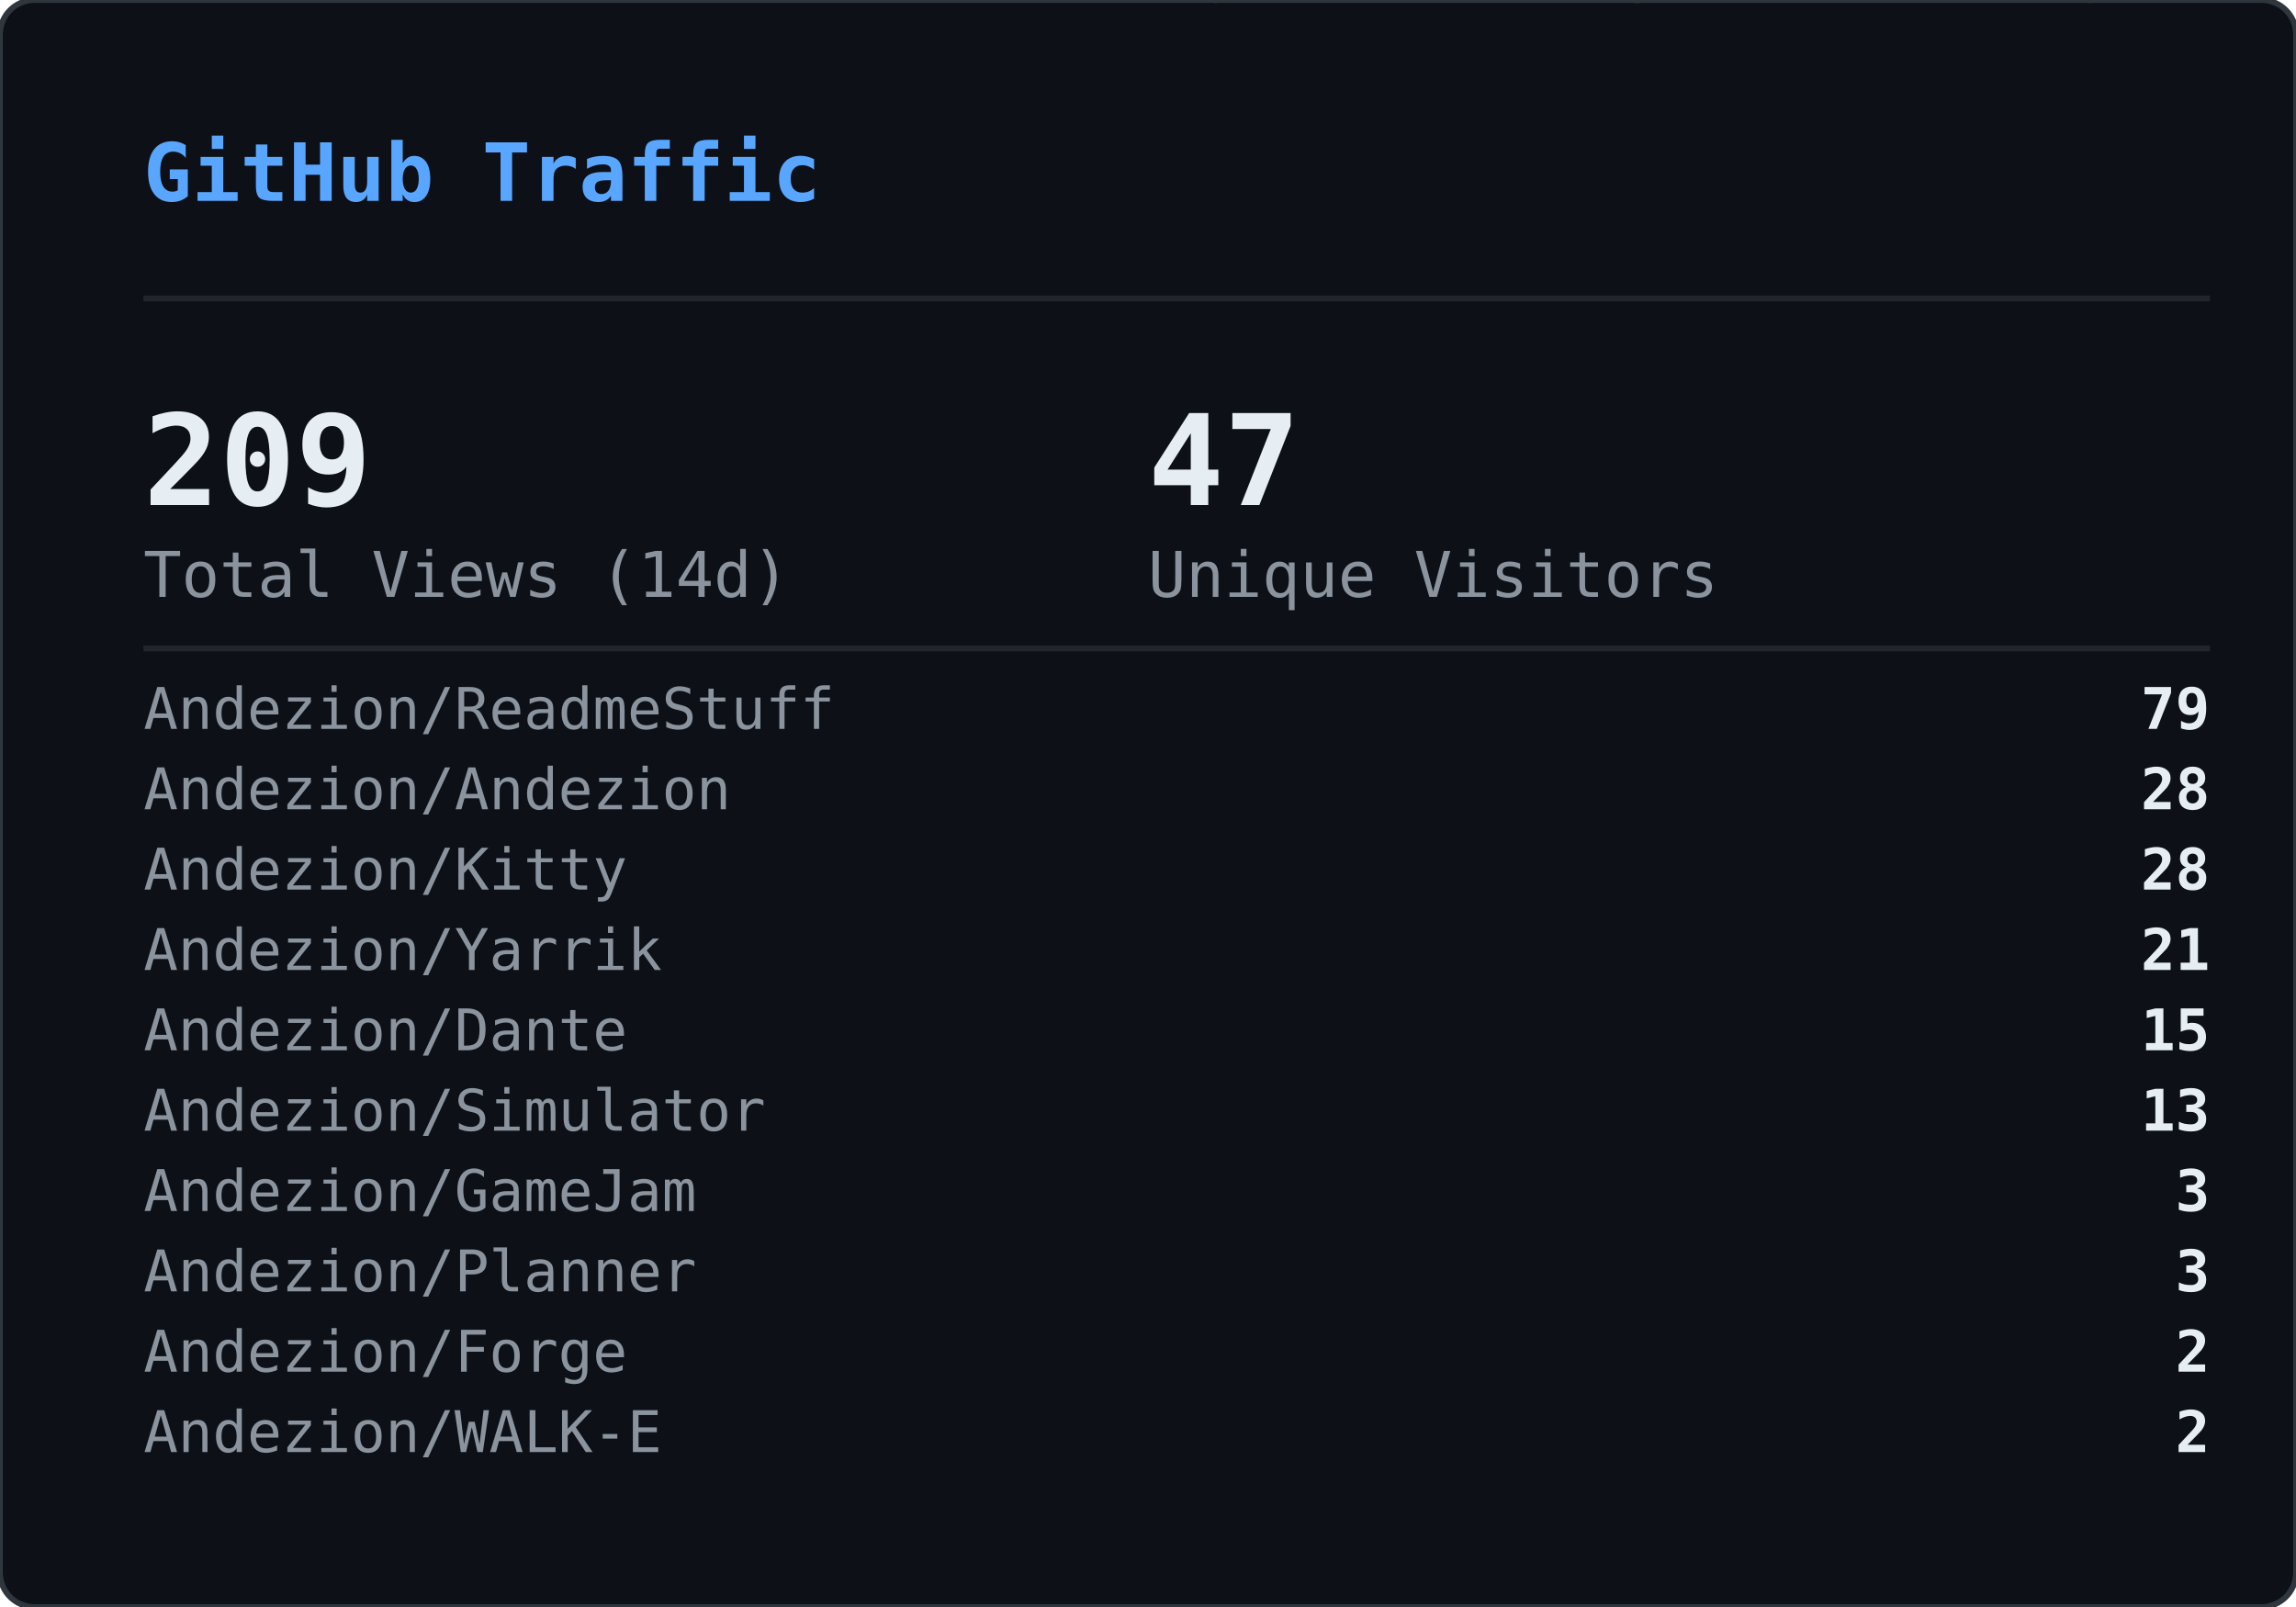
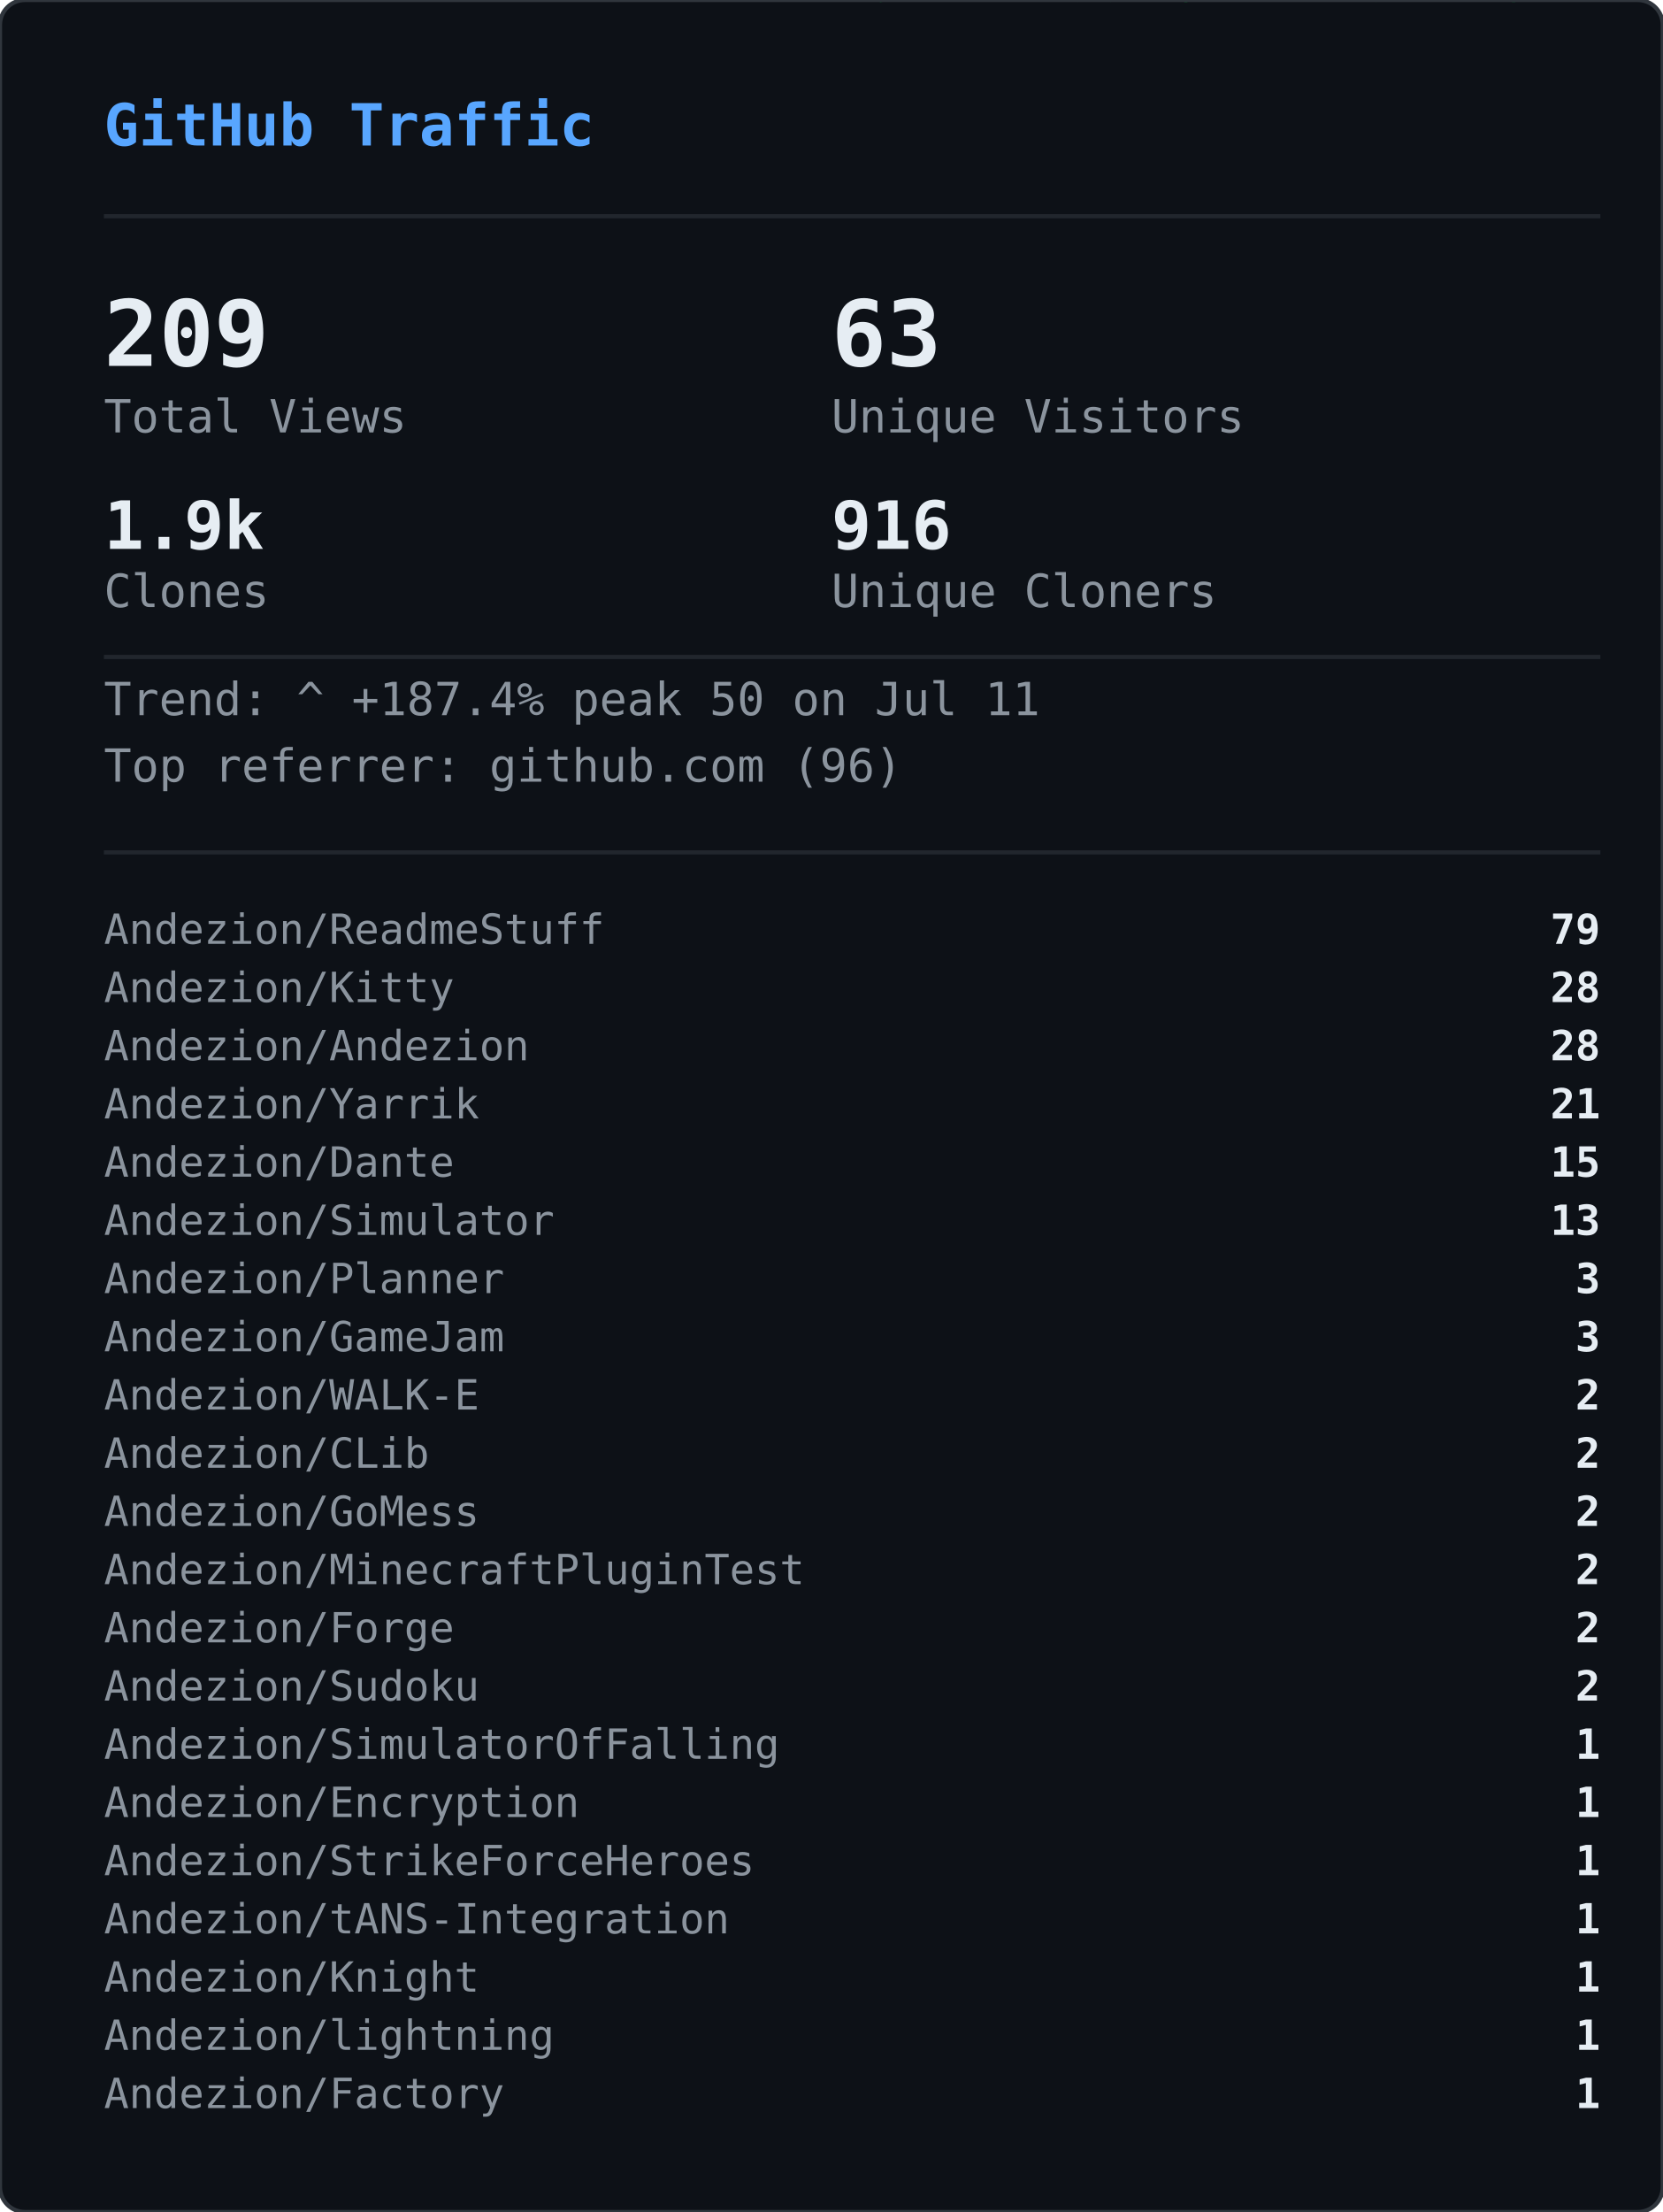
- <svg xmlns="http://www.w3.org/2000/svg" width="400" height="280" viewBox="0 0 400 280">
+ <svg xmlns="http://www.w3.org/2000/svg" width="400" height="532" viewBox="0 0 400 532">
  <defs>
    <clipPath id="gvs-clip">
-       <rect width="400" height="280" rx="6" />
+       <rect width="400" height="532" rx="6" />
    </clipPath>
  </defs>
-   <rect width="400" height="280" rx="6" fill="#0d1117" />
+   <rect width="400" height="532" rx="6" fill="#0d1117" />
  <g clip-path="url(#gvs-clip)">
    <g opacity="0.22">
-       <style>@keyframes gvs0{from{transform:translateY(-88px)}to{transform:translateY(294px)}}@keyframes gvs1{from{transform:translateY(-46px)}to{transform:translateY(294px)}}@keyframes gvs2{from{transform:translateY(-46px)}to{transform:translateY(294px)}}@keyframes gvs3{from{transform:translateY(-46px)}to{transform:translateY(294px)}}@keyframes gvs4{from{transform:translateY(-46px)}to{transform:translateY(294px)}}@keyframes gvs5{from{transform:translateY(-46px)}to{transform:translateY(294px)}}@keyframes gvs6{from{transform:translateY(-46px)}to{transform:translateY(294px)}}@keyframes gvs7{from{transform:translateY(-46px)}to{transform:translateY(294px)}}@keyframes gvs8{from{transform:translateY(-46px)}to{transform:translateY(294px)}}@keyframes gvs9{from{transform:translateY(-46px)}to{transform:translateY(294px)}}@keyframes gvs10{from{transform:translateY(-46px)}to{transform:translateY(294px)}}@keyframes gvs11{from{transform:translateY(-46px)}to{transform:translateY(294px)}}@keyframes gvs12{from{transform:translateY(-46px)}to{transform:translateY(294px)}}@keyframes gvs13{from{transform:translateY(-46px)}to{transform:translateY(294px)}}@keyframes gvs14{from{transform:translateY(-46px)}to{transform:translateY(294px)}}@keyframes gvs15{from{transform:translateY(-46px)}to{transform:translateY(294px)}}@keyframes gvs16{from{transform:translateY(-46px)}to{transform:translateY(294px)}}@keyframes gvs17{from{transform:translateY(-46px)}to{transform:translateY(294px)}}@keyframes gvs18{from{transform:translateY(-46px)}to{transform:translateY(294px)}}@keyframes gvs19{from{transform:translateY(-46px)}to{transform:translateY(294px)}}@keyframes gvs20{from{transform:translateY(-46px)}to{transform:translateY(294px)}}@keyframes gvs21{from{transform:translateY(-46px)}to{transform:translateY(294px)}}@keyframes gvs22{from{transform:translateY(-46px)}to{transform:translateY(294px)}}@keyframes gvs23{from{transform:translateY(-46px)}to{transform:translateY(294px)}}@keyframes gvs24{from{transform:translateY(-46px)}to{transform:translateY(294px)}}@keyframes gvs25{from{transform:translateY(-46px)}to{transform:translateY(294px)}}@keyframes gvs26{from{transform:translateY(-46px)}to{transform:translateY(294px)}}@keyframes gvs27{from{transform:translateY(-46px)}to{transform:translateY(294px)}}@keyframes gvs28{from{transform:translateY(-46px)}to{transform:translateY(294px)}}@keyframes gvs29{from{transform:translateY(-46px)}to{transform:translateY(294px)}}</style>
+       <style>@keyframes gvs0{from{transform:translateY(-88px)}to{transform:translateY(546px)}}@keyframes gvs1{from{transform:translateY(-46px)}to{transform:translateY(546px)}}@keyframes gvs2{from{transform:translateY(-46px)}to{transform:translateY(546px)}}@keyframes gvs3{from{transform:translateY(-46px)}to{transform:translateY(546px)}}@keyframes gvs4{from{transform:translateY(-46px)}to{transform:translateY(546px)}}@keyframes gvs5{from{transform:translateY(-46px)}to{transform:translateY(546px)}}@keyframes gvs6{from{transform:translateY(-46px)}to{transform:translateY(546px)}}@keyframes gvs7{from{transform:translateY(-46px)}to{transform:translateY(546px)}}@keyframes gvs8{from{transform:translateY(-46px)}to{transform:translateY(546px)}}@keyframes gvs9{from{transform:translateY(-46px)}to{transform:translateY(546px)}}@keyframes gvs10{from{transform:translateY(-46px)}to{transform:translateY(546px)}}@keyframes gvs11{from{transform:translateY(-46px)}to{transform:translateY(546px)}}@keyframes gvs12{from{transform:translateY(-46px)}to{transform:translateY(546px)}}@keyframes gvs13{from{transform:translateY(-46px)}to{transform:translateY(546px)}}@keyframes gvs14{from{transform:translateY(-46px)}to{transform:translateY(546px)}}@keyframes gvs15{from{transform:translateY(-46px)}to{transform:translateY(546px)}}@keyframes gvs16{from{transform:translateY(-46px)}to{transform:translateY(546px)}}@keyframes gvs17{from{transform:translateY(-46px)}to{transform:translateY(546px)}}@keyframes gvs18{from{transform:translateY(-46px)}to{transform:translateY(546px)}}@keyframes gvs19{from{transform:translateY(-46px)}to{transform:translateY(546px)}}@keyframes gvs20{from{transform:translateY(-46px)}to{transform:translateY(546px)}}@keyframes gvs21{from{transform:translateY(-46px)}to{transform:translateY(546px)}}@keyframes gvs22{from{transform:translateY(-46px)}to{transform:translateY(546px)}}@keyframes gvs23{from{transform:translateY(-46px)}to{transform:translateY(546px)}}@keyframes gvs24{from{transform:translateY(-46px)}to{transform:translateY(546px)}}@keyframes gvs25{from{transform:translateY(-46px)}to{transform:translateY(546px)}}@keyframes gvs26{from{transform:translateY(-46px)}to{transform:translateY(546px)}}@keyframes gvs27{from{transform:translateY(-46px)}to{transform:translateY(546px)}}@keyframes gvs28{from{transform:translateY(-46px)}to{transform:translateY(546px)}}@keyframes gvs29{from{transform:translateY(-46px)}to{transform:translateY(546px)}}</style>
      <g style="animation:gvs0 1.67s linear infinite;animation-delay:-0.05s">
        <text x="296" y="0" font-family="monospace" font-size="12" fill="#00ff41">0</text>
        <text x="296" y="-14" font-family="monospace" font-size="12" fill="#00ff41" opacity="0.86">ﾂ</text>
        <text x="296" y="-28" font-family="monospace" font-size="12" fill="#00ff41" opacity="0.71">ｯ</text>
        <text x="296" y="-42" font-family="monospace" font-size="12" fill="#00ff41" opacity="0.57">ﾊ</text>
        <text x="296" y="-56" font-family="monospace" font-size="12" fill="#00ff41" opacity="0.43">ﾃ</text>
        <text x="296" y="-70" font-family="monospace" font-size="12" fill="#00ff41" opacity="0.29">ﾕ</text>
        <text x="296" y="-84" font-family="monospace" font-size="12" fill="#00ff41" opacity="0.14">ﾂ</text>
      </g>
      <g style="animation:gvs1 2.72s linear infinite;animation-delay:-1.68s">
        <text x="265" y="0" font-family="monospace" font-size="12" fill="#00ff41">ﾗ</text>
        <text x="265" y="-14" font-family="monospace" font-size="12" fill="#00ff41" opacity="0.75">ﾁ</text>
        <text x="265" y="-28" font-family="monospace" font-size="12" fill="#00ff41" opacity="0.50">ﾂ</text>
        <text x="265" y="-42" font-family="monospace" font-size="12" fill="#00ff41" opacity="0.25">ｳ</text>
      </g>
      <g style="animation:gvs2 3.03s linear infinite;animation-delay:-1.66s">
        <text x="209" y="0" font-family="monospace" font-size="12" fill="#00ff41">ｬ</text>
        <text x="209" y="-14" font-family="monospace" font-size="12" fill="#00ff41" opacity="0.75">ﾘ</text>
        <text x="209" y="-28" font-family="monospace" font-size="12" fill="#00ff41" opacity="0.50">1</text>
        <text x="209" y="-42" font-family="monospace" font-size="12" fill="#00ff41" opacity="0.25">ｬ</text>
      </g>
      <g style="animation:gvs3 2.69s linear infinite;animation-delay:-1.87s">
        <text x="281" y="0" font-family="monospace" font-size="12" fill="#00ff41">ｮ</text>
        <text x="281" y="-14" font-family="monospace" font-size="12" fill="#00ff41" opacity="0.75">ｴ</text>
        <text x="281" y="-28" font-family="monospace" font-size="12" fill="#00ff41" opacity="0.50">0</text>
        <text x="281" y="-42" font-family="monospace" font-size="12" fill="#00ff41" opacity="0.25">1</text>
      </g>
      <g style="animation:gvs4 2.88s linear infinite;animation-delay:-1.34s">
        <text x="353" y="0" font-family="monospace" font-size="12" fill="#00ff41">ｽ</text>
        <text x="353" y="-14" font-family="monospace" font-size="12" fill="#00ff41" opacity="0.75">4</text>
        <text x="353" y="-28" font-family="monospace" font-size="12" fill="#00ff41" opacity="0.50">ﾔ</text>
        <text x="353" y="-42" font-family="monospace" font-size="12" fill="#00ff41" opacity="0.25">5</text>
      </g>
      <g style="animation:gvs5 3.05s linear infinite;animation-delay:-2.98s">
        <text x="169" y="0" font-family="monospace" font-size="12" fill="#00ff41">ﾏ</text>
        <text x="169" y="-14" font-family="monospace" font-size="12" fill="#00ff41" opacity="0.75">ｮ</text>
        <text x="169" y="-28" font-family="monospace" font-size="12" fill="#00ff41" opacity="0.50">ｧ</text>
        <text x="169" y="-42" font-family="monospace" font-size="12" fill="#00ff41" opacity="0.25">ｩ</text>
      </g>
      <g style="animation:gvs6 3.03s linear infinite;animation-delay:-1.35s">
        <text x="113" y="0" font-family="monospace" font-size="12" fill="#00ff41">4</text>
        <text x="113" y="-14" font-family="monospace" font-size="12" fill="#00ff41" opacity="0.75">ﾈ</text>
        <text x="113" y="-28" font-family="monospace" font-size="12" fill="#00ff41" opacity="0.50">ｼ</text>
        <text x="113" y="-42" font-family="monospace" font-size="12" fill="#00ff41" opacity="0.25">ﾖ</text>
      </g>
      <g style="animation:gvs7 2.40s linear infinite;animation-delay:-0.96s">
        <text x="313" y="0" font-family="monospace" font-size="12" fill="#00ff41">ﾐ</text>
        <text x="313" y="-14" font-family="monospace" font-size="12" fill="#00ff41" opacity="0.75">0</text>
        <text x="313" y="-28" font-family="monospace" font-size="12" fill="#00ff41" opacity="0.50">ﾁ</text>
        <text x="313" y="-42" font-family="monospace" font-size="12" fill="#00ff41" opacity="0.25">ﾊ</text>
      </g>
      <g style="animation:gvs8 2.71s linear infinite;animation-delay:-1.26s">
        <text x="129" y="0" font-family="monospace" font-size="12" fill="#00ff41">ｾ</text>
        <text x="129" y="-14" font-family="monospace" font-size="12" fill="#00ff41" opacity="0.75">ｿ</text>
        <text x="129" y="-28" font-family="monospace" font-size="12" fill="#00ff41" opacity="0.50">ｧ</text>
        <text x="129" y="-42" font-family="monospace" font-size="12" fill="#00ff41" opacity="0.25">ﾐ</text>
      </g>
      <g style="animation:gvs9 3.12s linear infinite;animation-delay:-1.28s">
        <text x="201" y="0" font-family="monospace" font-size="12" fill="#00ff41">ｫ</text>
        <text x="201" y="-14" font-family="monospace" font-size="12" fill="#00ff41" opacity="0.75">ﾕ</text>
        <text x="201" y="-28" font-family="monospace" font-size="12" fill="#00ff41" opacity="0.50">ﾛ</text>
        <text x="201" y="-42" font-family="monospace" font-size="12" fill="#00ff41" opacity="0.25">ﾀ</text>
      </g>
      <g style="animation:gvs10 2.42s linear infinite;animation-delay:-0.51s">
        <text x="273" y="0" font-family="monospace" font-size="12" fill="#00ff41">ｭ</text>
        <text x="273" y="-14" font-family="monospace" font-size="12" fill="#00ff41" opacity="0.75">ﾏ</text>
        <text x="273" y="-28" font-family="monospace" font-size="12" fill="#00ff41" opacity="0.50">1</text>
        <text x="273" y="-42" font-family="monospace" font-size="12" fill="#00ff41" opacity="0.25">7</text>
      </g>
      <g style="animation:gvs11 1.93s linear infinite;animation-delay:-1.90s">
        <text x="89" y="0" font-family="monospace" font-size="12" fill="#00ff41">ｶ</text>
        <text x="89" y="-14" font-family="monospace" font-size="12" fill="#00ff41" opacity="0.75">ﾛ</text>
        <text x="89" y="-28" font-family="monospace" font-size="12" fill="#00ff41" opacity="0.50">ﾉ</text>
        <text x="89" y="-42" font-family="monospace" font-size="12" fill="#00ff41" opacity="0.25">ﾎ</text>
      </g>
      <g style="animation:gvs12 2.03s linear infinite;animation-delay:-0.87s">
        <text x="33" y="0" font-family="monospace" font-size="12" fill="#00ff41">3</text>
        <text x="33" y="-14" font-family="monospace" font-size="12" fill="#00ff41" opacity="0.75">ｵ</text>
        <text x="33" y="-28" font-family="monospace" font-size="12" fill="#00ff41" opacity="0.50">ﾑ</text>
        <text x="33" y="-42" font-family="monospace" font-size="12" fill="#00ff41" opacity="0.25">0</text>
      </g>
      <g style="animation:gvs13 1.99s linear infinite;animation-delay:-0.99s">
        <text x="361" y="0" font-family="monospace" font-size="12" fill="#00ff41">ｵ</text>
        <text x="361" y="-14" font-family="monospace" font-size="12" fill="#00ff41" opacity="0.75">1</text>
        <text x="361" y="-28" font-family="monospace" font-size="12" fill="#00ff41" opacity="0.50">ﾄ</text>
        <text x="361" y="-42" font-family="monospace" font-size="12" fill="#00ff41" opacity="0.25">ﾄ</text>
      </g>
      <g style="animation:gvs14 1.69s linear infinite;animation-delay:-1.24s">
        <text x="177" y="0" font-family="monospace" font-size="12" fill="#00ff41">ﾒ</text>
        <text x="177" y="-14" font-family="monospace" font-size="12" fill="#00ff41" opacity="0.75">ﾓ</text>
        <text x="177" y="-28" font-family="monospace" font-size="12" fill="#00ff41" opacity="0.50">ﾝ</text>
        <text x="177" y="-42" font-family="monospace" font-size="12" fill="#00ff41" opacity="0.25">ﾔ</text>
      </g>
      <g style="animation:gvs15 3.00s linear infinite;animation-delay:-1.14s">
        <text x="249" y="0" font-family="monospace" font-size="12" fill="#00ff41">7</text>
        <text x="249" y="-14" font-family="monospace" font-size="12" fill="#00ff41" opacity="0.75">ｿ</text>
        <text x="249" y="-28" font-family="monospace" font-size="12" fill="#00ff41" opacity="0.50">8</text>
        <text x="249" y="-42" font-family="monospace" font-size="12" fill="#00ff41" opacity="0.25">ﾜ</text>
      </g>
      <g style="animation:gvs16 3.08s linear infinite;animation-delay:-0.54s">
        <text x="321" y="0" font-family="monospace" font-size="12" fill="#00ff41">3</text>
        <text x="321" y="-14" font-family="monospace" font-size="12" fill="#00ff41" opacity="0.75">ｹ</text>
        <text x="321" y="-28" font-family="monospace" font-size="12" fill="#00ff41" opacity="0.50">ﾑ</text>
        <text x="321" y="-42" font-family="monospace" font-size="12" fill="#00ff41" opacity="0.25">ｱ</text>
      </g>
      <g style="animation:gvs17 2.12s linear infinite;animation-delay:-2.03s">
        <text x="265" y="0" font-family="monospace" font-size="12" fill="#00ff41">ｹ</text>
        <text x="265" y="-14" font-family="monospace" font-size="12" fill="#00ff41" opacity="0.75">2</text>
        <text x="265" y="-28" font-family="monospace" font-size="12" fill="#00ff41" opacity="0.50">ｬ</text>
        <text x="265" y="-42" font-family="monospace" font-size="12" fill="#00ff41" opacity="0.25">ﾉ</text>
      </g>
      <g style="animation:gvs18 1.96s linear infinite;animation-delay:-0.15s">
        <text x="81" y="0" font-family="monospace" font-size="12" fill="#00ff41">ﾋ</text>
        <text x="81" y="-14" font-family="monospace" font-size="12" fill="#00ff41" opacity="0.75">ｼ</text>
        <text x="81" y="-28" font-family="monospace" font-size="12" fill="#00ff41" opacity="0.50">ﾀ</text>
        <text x="81" y="-42" font-family="monospace" font-size="12" fill="#00ff41" opacity="0.25">ﾀ</text>
      </g>
      <g style="animation:gvs19 2.67s linear infinite;animation-delay:-1.19s">
        <text x="25" y="0" font-family="monospace" font-size="12" fill="#00ff41">9</text>
        <text x="25" y="-14" font-family="monospace" font-size="12" fill="#00ff41" opacity="0.75">ﾈ</text>
        <text x="25" y="-28" font-family="monospace" font-size="12" fill="#00ff41" opacity="0.50">ﾃ</text>
        <text x="25" y="-42" font-family="monospace" font-size="12" fill="#00ff41" opacity="0.25">ﾆ</text>
      </g>
      <g style="animation:gvs20 1.99s linear infinite;animation-delay:-1.62s">
        <text x="225" y="0" font-family="monospace" font-size="12" fill="#00ff41">6</text>
        <text x="225" y="-14" font-family="monospace" font-size="12" fill="#00ff41" opacity="0.75">ﾁ</text>
        <text x="225" y="-28" font-family="monospace" font-size="12" fill="#00ff41" opacity="0.50">ﾉ</text>
        <text x="225" y="-42" font-family="monospace" font-size="12" fill="#00ff41" opacity="0.25">ﾐ</text>
      </g>
      <g style="animation:gvs21 3.11s linear infinite;animation-delay:-0.23s">
        <text x="169" y="0" font-family="monospace" font-size="12" fill="#00ff41">ﾎ</text>
        <text x="169" y="-14" font-family="monospace" font-size="12" fill="#00ff41" opacity="0.75">ﾖ</text>
        <text x="169" y="-28" font-family="monospace" font-size="12" fill="#00ff41" opacity="0.50">ｦ</text>
        <text x="169" y="-42" font-family="monospace" font-size="12" fill="#00ff41" opacity="0.25">8</text>
      </g>
      <g style="animation:gvs22 2.01s linear infinite;animation-delay:-1.99s">
        <text x="369" y="0" font-family="monospace" font-size="12" fill="#00ff41">ﾂ</text>
        <text x="369" y="-14" font-family="monospace" font-size="12" fill="#00ff41" opacity="0.75">ｿ</text>
        <text x="369" y="-28" font-family="monospace" font-size="12" fill="#00ff41" opacity="0.50">ﾄ</text>
        <text x="369" y="-42" font-family="monospace" font-size="12" fill="#00ff41" opacity="0.25">ｿ</text>
      </g>
      <g style="animation:gvs23 1.90s linear infinite;animation-delay:-0.11s">
        <text x="185" y="0" font-family="monospace" font-size="12" fill="#00ff41">ﾍ</text>
        <text x="185" y="-14" font-family="monospace" font-size="12" fill="#00ff41" opacity="0.75">ｲ</text>
        <text x="185" y="-28" font-family="monospace" font-size="12" fill="#00ff41" opacity="0.50">ﾔ</text>
        <text x="185" y="-42" font-family="monospace" font-size="12" fill="#00ff41" opacity="0.25">ｱ</text>
      </g>
      <g style="animation:gvs24 2.10s linear infinite;animation-delay:-1.65s">
        <text x="257" y="0" font-family="monospace" font-size="12" fill="#00ff41">ｳ</text>
        <text x="257" y="-14" font-family="monospace" font-size="12" fill="#00ff41" opacity="0.75">ｶ</text>
        <text x="257" y="-28" font-family="monospace" font-size="12" fill="#00ff41" opacity="0.50">ﾝ</text>
        <text x="257" y="-42" font-family="monospace" font-size="12" fill="#00ff41" opacity="0.25">7</text>
      </g>
      <g style="animation:gvs25 1.60s linear infinite;animation-delay:-1.24s">
        <text x="329" y="0" font-family="monospace" font-size="12" fill="#00ff41">ｧ</text>
        <text x="329" y="-14" font-family="monospace" font-size="12" fill="#00ff41" opacity="0.75">0</text>
        <text x="329" y="-28" font-family="monospace" font-size="12" fill="#00ff41" opacity="0.50">ｩ</text>
        <text x="329" y="-42" font-family="monospace" font-size="12" fill="#00ff41" opacity="0.25">6</text>
      </g>
      <g style="animation:gvs26 1.99s linear infinite;animation-delay:-1.57s">
        <text x="145" y="0" font-family="monospace" font-size="12" fill="#00ff41">ﾁ</text>
        <text x="145" y="-14" font-family="monospace" font-size="12" fill="#00ff41" opacity="0.75">0</text>
        <text x="145" y="-28" font-family="monospace" font-size="12" fill="#00ff41" opacity="0.50">ﾂ</text>
        <text x="145" y="-42" font-family="monospace" font-size="12" fill="#00ff41" opacity="0.25">6</text>
      </g>
      <g style="animation:gvs27 2.09s linear infinite;animation-delay:-1.30s">
        <text x="89" y="0" font-family="monospace" font-size="12" fill="#00ff41">ﾉ</text>
        <text x="89" y="-14" font-family="monospace" font-size="12" fill="#00ff41" opacity="0.75">1</text>
        <text x="89" y="-28" font-family="monospace" font-size="12" fill="#00ff41" opacity="0.50">5</text>
        <text x="89" y="-42" font-family="monospace" font-size="12" fill="#00ff41" opacity="0.25">ﾔ</text>
      </g>
      <g style="animation:gvs28 1.71s linear infinite;animation-delay:-0.96s">
        <text x="33" y="0" font-family="monospace" font-size="12" fill="#00ff41">ｱ</text>
        <text x="33" y="-14" font-family="monospace" font-size="12" fill="#00ff41" opacity="0.75">7</text>
        <text x="33" y="-28" font-family="monospace" font-size="12" fill="#00ff41" opacity="0.50">ﾝ</text>
        <text x="33" y="-42" font-family="monospace" font-size="12" fill="#00ff41" opacity="0.25">ｫ</text>
      </g>
      <g style="animation:gvs29 2.08s linear infinite;animation-delay:-1.95s">
        <text x="361" y="0" font-family="monospace" font-size="12" fill="#00ff41">ﾈ</text>
        <text x="361" y="-14" font-family="monospace" font-size="12" fill="#00ff41" opacity="0.75">3</text>
        <text x="361" y="-28" font-family="monospace" font-size="12" fill="#00ff41" opacity="0.50">5</text>
        <text x="361" y="-42" font-family="monospace" font-size="12" fill="#00ff41" opacity="0.25">ﾐ</text>
      </g>
    </g>
  </g>
-   <rect width="400" height="280" rx="6" fill="none" stroke="#30363d" stroke-width="1" />
+   <rect width="400" height="532" rx="6" fill="none" stroke="#30363d" stroke-width="1" />
  <text x="25" y="35" font-family="monospace" font-size="14" font-weight="600" fill="#58a6ff">GitHub Traffic</text>
  <line x1="25" y1="52" x2="385" y2="52" stroke="#21262d" stroke-width="1" />
  <text x="25" y="88" font-family="monospace" font-size="22" font-weight="700" fill="#e6edf3">209</text>
-   <text x="25" y="104" font-family="monospace" font-size="11" fill="#8b949e">Total Views (14d)</text>
-   <text x="200" y="88" font-family="monospace" font-size="22" font-weight="700" fill="#e6edf3">47</text>
+   <text x="25" y="104" font-family="monospace" font-size="11" fill="#8b949e">Total Views</text>
+   <text x="200" y="88" font-family="monospace" font-size="22" font-weight="700" fill="#e6edf3">63</text>
  <text x="200" y="104" font-family="monospace" font-size="11" fill="#8b949e">Unique Visitors</text>
-   <line x1="25" y1="113" x2="385" y2="113" stroke="#21262d" stroke-width="1" />
-   <text x="25" y="127" font-family="monospace" font-size="10" fill="#8b949e">Andezion/ReadmeStuff</text>
-   <text x="385" y="127" font-family="monospace" font-size="10" font-weight="600" fill="#e6edf3" text-anchor="end">79</text>
-   <text x="25" y="141" font-family="monospace" font-size="10" fill="#8b949e">Andezion/Andezion</text>
-   <text x="385" y="141" font-family="monospace" font-size="10" font-weight="600" fill="#e6edf3" text-anchor="end">28</text>
-   <text x="25" y="155" font-family="monospace" font-size="10" fill="#8b949e">Andezion/Kitty</text>
-   <text x="385" y="155" font-family="monospace" font-size="10" font-weight="600" fill="#e6edf3" text-anchor="end">28</text>
-   <text x="25" y="169" font-family="monospace" font-size="10" fill="#8b949e">Andezion/Yarrik</text>
-   <text x="385" y="169" font-family="monospace" font-size="10" font-weight="600" fill="#e6edf3" text-anchor="end">21</text>
-   <text x="25" y="183" font-family="monospace" font-size="10" fill="#8b949e">Andezion/Dante</text>
-   <text x="385" y="183" font-family="monospace" font-size="10" font-weight="600" fill="#e6edf3" text-anchor="end">15</text>
-   <text x="25" y="197" font-family="monospace" font-size="10" fill="#8b949e">Andezion/Simulator</text>
-   <text x="385" y="197" font-family="monospace" font-size="10" font-weight="600" fill="#e6edf3" text-anchor="end">13</text>
-   <text x="25" y="211" font-family="monospace" font-size="10" fill="#8b949e">Andezion/GameJam</text>
-   <text x="385" y="211" font-family="monospace" font-size="10" font-weight="600" fill="#e6edf3" text-anchor="end">3</text>
-   <text x="25" y="225" font-family="monospace" font-size="10" fill="#8b949e">Andezion/Planner</text>
-   <text x="385" y="225" font-family="monospace" font-size="10" font-weight="600" fill="#e6edf3" text-anchor="end">3</text>
-   <text x="25" y="239" font-family="monospace" font-size="10" fill="#8b949e">Andezion/Forge</text>
-   <text x="385" y="239" font-family="monospace" font-size="10" font-weight="600" fill="#e6edf3" text-anchor="end">2</text>
-   <text x="25" y="253" font-family="monospace" font-size="10" fill="#8b949e">Andezion/WALK-E</text>
-   <text x="385" y="253" font-family="monospace" font-size="10" font-weight="600" fill="#e6edf3" text-anchor="end">2</text>
+   <text x="25" y="132" font-family="monospace" font-size="16" font-weight="700" fill="#e6edf3">1.9k</text>
+   <text x="25" y="146" font-family="monospace" font-size="11" fill="#8b949e">Clones</text>
+   <text x="200" y="132" font-family="monospace" font-size="16" font-weight="700" fill="#e6edf3">916</text>
+   <text x="200" y="146" font-family="monospace" font-size="11" fill="#8b949e">Unique Cloners</text>
+   <line x1="25" y1="158" x2="385" y2="158" stroke="#21262d" stroke-width="1" />
+   <text x="25" y="172" font-family="monospace" font-size="11" fill="#8b949e">Trend: ^ +187.4%  peak 50 on Jul 11</text>
+   <text x="25" y="188" font-family="monospace" font-size="11" fill="#8b949e">Top referrer: github.com (96)</text>
+   <line x1="25" y1="205" x2="385" y2="205" stroke="#21262d" stroke-width="1" />
+   <text x="25" y="227" font-family="monospace" font-size="10" fill="#8b949e">Andezion/ReadmeStuff</text>
+   <text x="385" y="227" font-family="monospace" font-size="10" font-weight="600" fill="#e6edf3" text-anchor="end">79</text>
+   <text x="25" y="241" font-family="monospace" font-size="10" fill="#8b949e">Andezion/Kitty</text>
+   <text x="385" y="241" font-family="monospace" font-size="10" font-weight="600" fill="#e6edf3" text-anchor="end">28</text>
+   <text x="25" y="255" font-family="monospace" font-size="10" fill="#8b949e">Andezion/Andezion</text>
+   <text x="385" y="255" font-family="monospace" font-size="10" font-weight="600" fill="#e6edf3" text-anchor="end">28</text>
+   <text x="25" y="269" font-family="monospace" font-size="10" fill="#8b949e">Andezion/Yarrik</text>
+   <text x="385" y="269" font-family="monospace" font-size="10" font-weight="600" fill="#e6edf3" text-anchor="end">21</text>
+   <text x="25" y="283" font-family="monospace" font-size="10" fill="#8b949e">Andezion/Dante</text>
+   <text x="385" y="283" font-family="monospace" font-size="10" font-weight="600" fill="#e6edf3" text-anchor="end">15</text>
+   <text x="25" y="297" font-family="monospace" font-size="10" fill="#8b949e">Andezion/Simulator</text>
+   <text x="385" y="297" font-family="monospace" font-size="10" font-weight="600" fill="#e6edf3" text-anchor="end">13</text>
+   <text x="25" y="311" font-family="monospace" font-size="10" fill="#8b949e">Andezion/Planner</text>
+   <text x="385" y="311" font-family="monospace" font-size="10" font-weight="600" fill="#e6edf3" text-anchor="end">3</text>
+   <text x="25" y="325" font-family="monospace" font-size="10" fill="#8b949e">Andezion/GameJam</text>
+   <text x="385" y="325" font-family="monospace" font-size="10" font-weight="600" fill="#e6edf3" text-anchor="end">3</text>
+   <text x="25" y="339" font-family="monospace" font-size="10" fill="#8b949e">Andezion/WALK-E</text>
+   <text x="385" y="339" font-family="monospace" font-size="10" font-weight="600" fill="#e6edf3" text-anchor="end">2</text>
+   <text x="25" y="353" font-family="monospace" font-size="10" fill="#8b949e">Andezion/CLib</text>
+   <text x="385" y="353" font-family="monospace" font-size="10" font-weight="600" fill="#e6edf3" text-anchor="end">2</text>
+   <text x="25" y="367" font-family="monospace" font-size="10" fill="#8b949e">Andezion/GoMess</text>
+   <text x="385" y="367" font-family="monospace" font-size="10" font-weight="600" fill="#e6edf3" text-anchor="end">2</text>
+   <text x="25" y="381" font-family="monospace" font-size="10" fill="#8b949e">Andezion/MinecraftPluginTest</text>
+   <text x="385" y="381" font-family="monospace" font-size="10" font-weight="600" fill="#e6edf3" text-anchor="end">2</text>
+   <text x="25" y="395" font-family="monospace" font-size="10" fill="#8b949e">Andezion/Forge</text>
+   <text x="385" y="395" font-family="monospace" font-size="10" font-weight="600" fill="#e6edf3" text-anchor="end">2</text>
+   <text x="25" y="409" font-family="monospace" font-size="10" fill="#8b949e">Andezion/Sudoku</text>
+   <text x="385" y="409" font-family="monospace" font-size="10" font-weight="600" fill="#e6edf3" text-anchor="end">2</text>
+   <text x="25" y="423" font-family="monospace" font-size="10" fill="#8b949e">Andezion/SimulatorOfFalling</text>
+   <text x="385" y="423" font-family="monospace" font-size="10" font-weight="600" fill="#e6edf3" text-anchor="end">1</text>
+   <text x="25" y="437" font-family="monospace" font-size="10" fill="#8b949e">Andezion/Encryption</text>
+   <text x="385" y="437" font-family="monospace" font-size="10" font-weight="600" fill="#e6edf3" text-anchor="end">1</text>
+   <text x="25" y="451" font-family="monospace" font-size="10" fill="#8b949e">Andezion/StrikeForceHeroes</text>
+   <text x="385" y="451" font-family="monospace" font-size="10" font-weight="600" fill="#e6edf3" text-anchor="end">1</text>
+   <text x="25" y="465" font-family="monospace" font-size="10" fill="#8b949e">Andezion/tANS-Integration</text>
+   <text x="385" y="465" font-family="monospace" font-size="10" font-weight="600" fill="#e6edf3" text-anchor="end">1</text>
+   <text x="25" y="479" font-family="monospace" font-size="10" fill="#8b949e">Andezion/Knight</text>
+   <text x="385" y="479" font-family="monospace" font-size="10" font-weight="600" fill="#e6edf3" text-anchor="end">1</text>
+   <text x="25" y="493" font-family="monospace" font-size="10" fill="#8b949e">Andezion/lightning</text>
+   <text x="385" y="493" font-family="monospace" font-size="10" font-weight="600" fill="#e6edf3" text-anchor="end">1</text>
+   <text x="25" y="507" font-family="monospace" font-size="10" fill="#8b949e">Andezion/Factory</text>
+   <text x="385" y="507" font-family="monospace" font-size="10" font-weight="600" fill="#e6edf3" text-anchor="end">1</text>
</svg>
